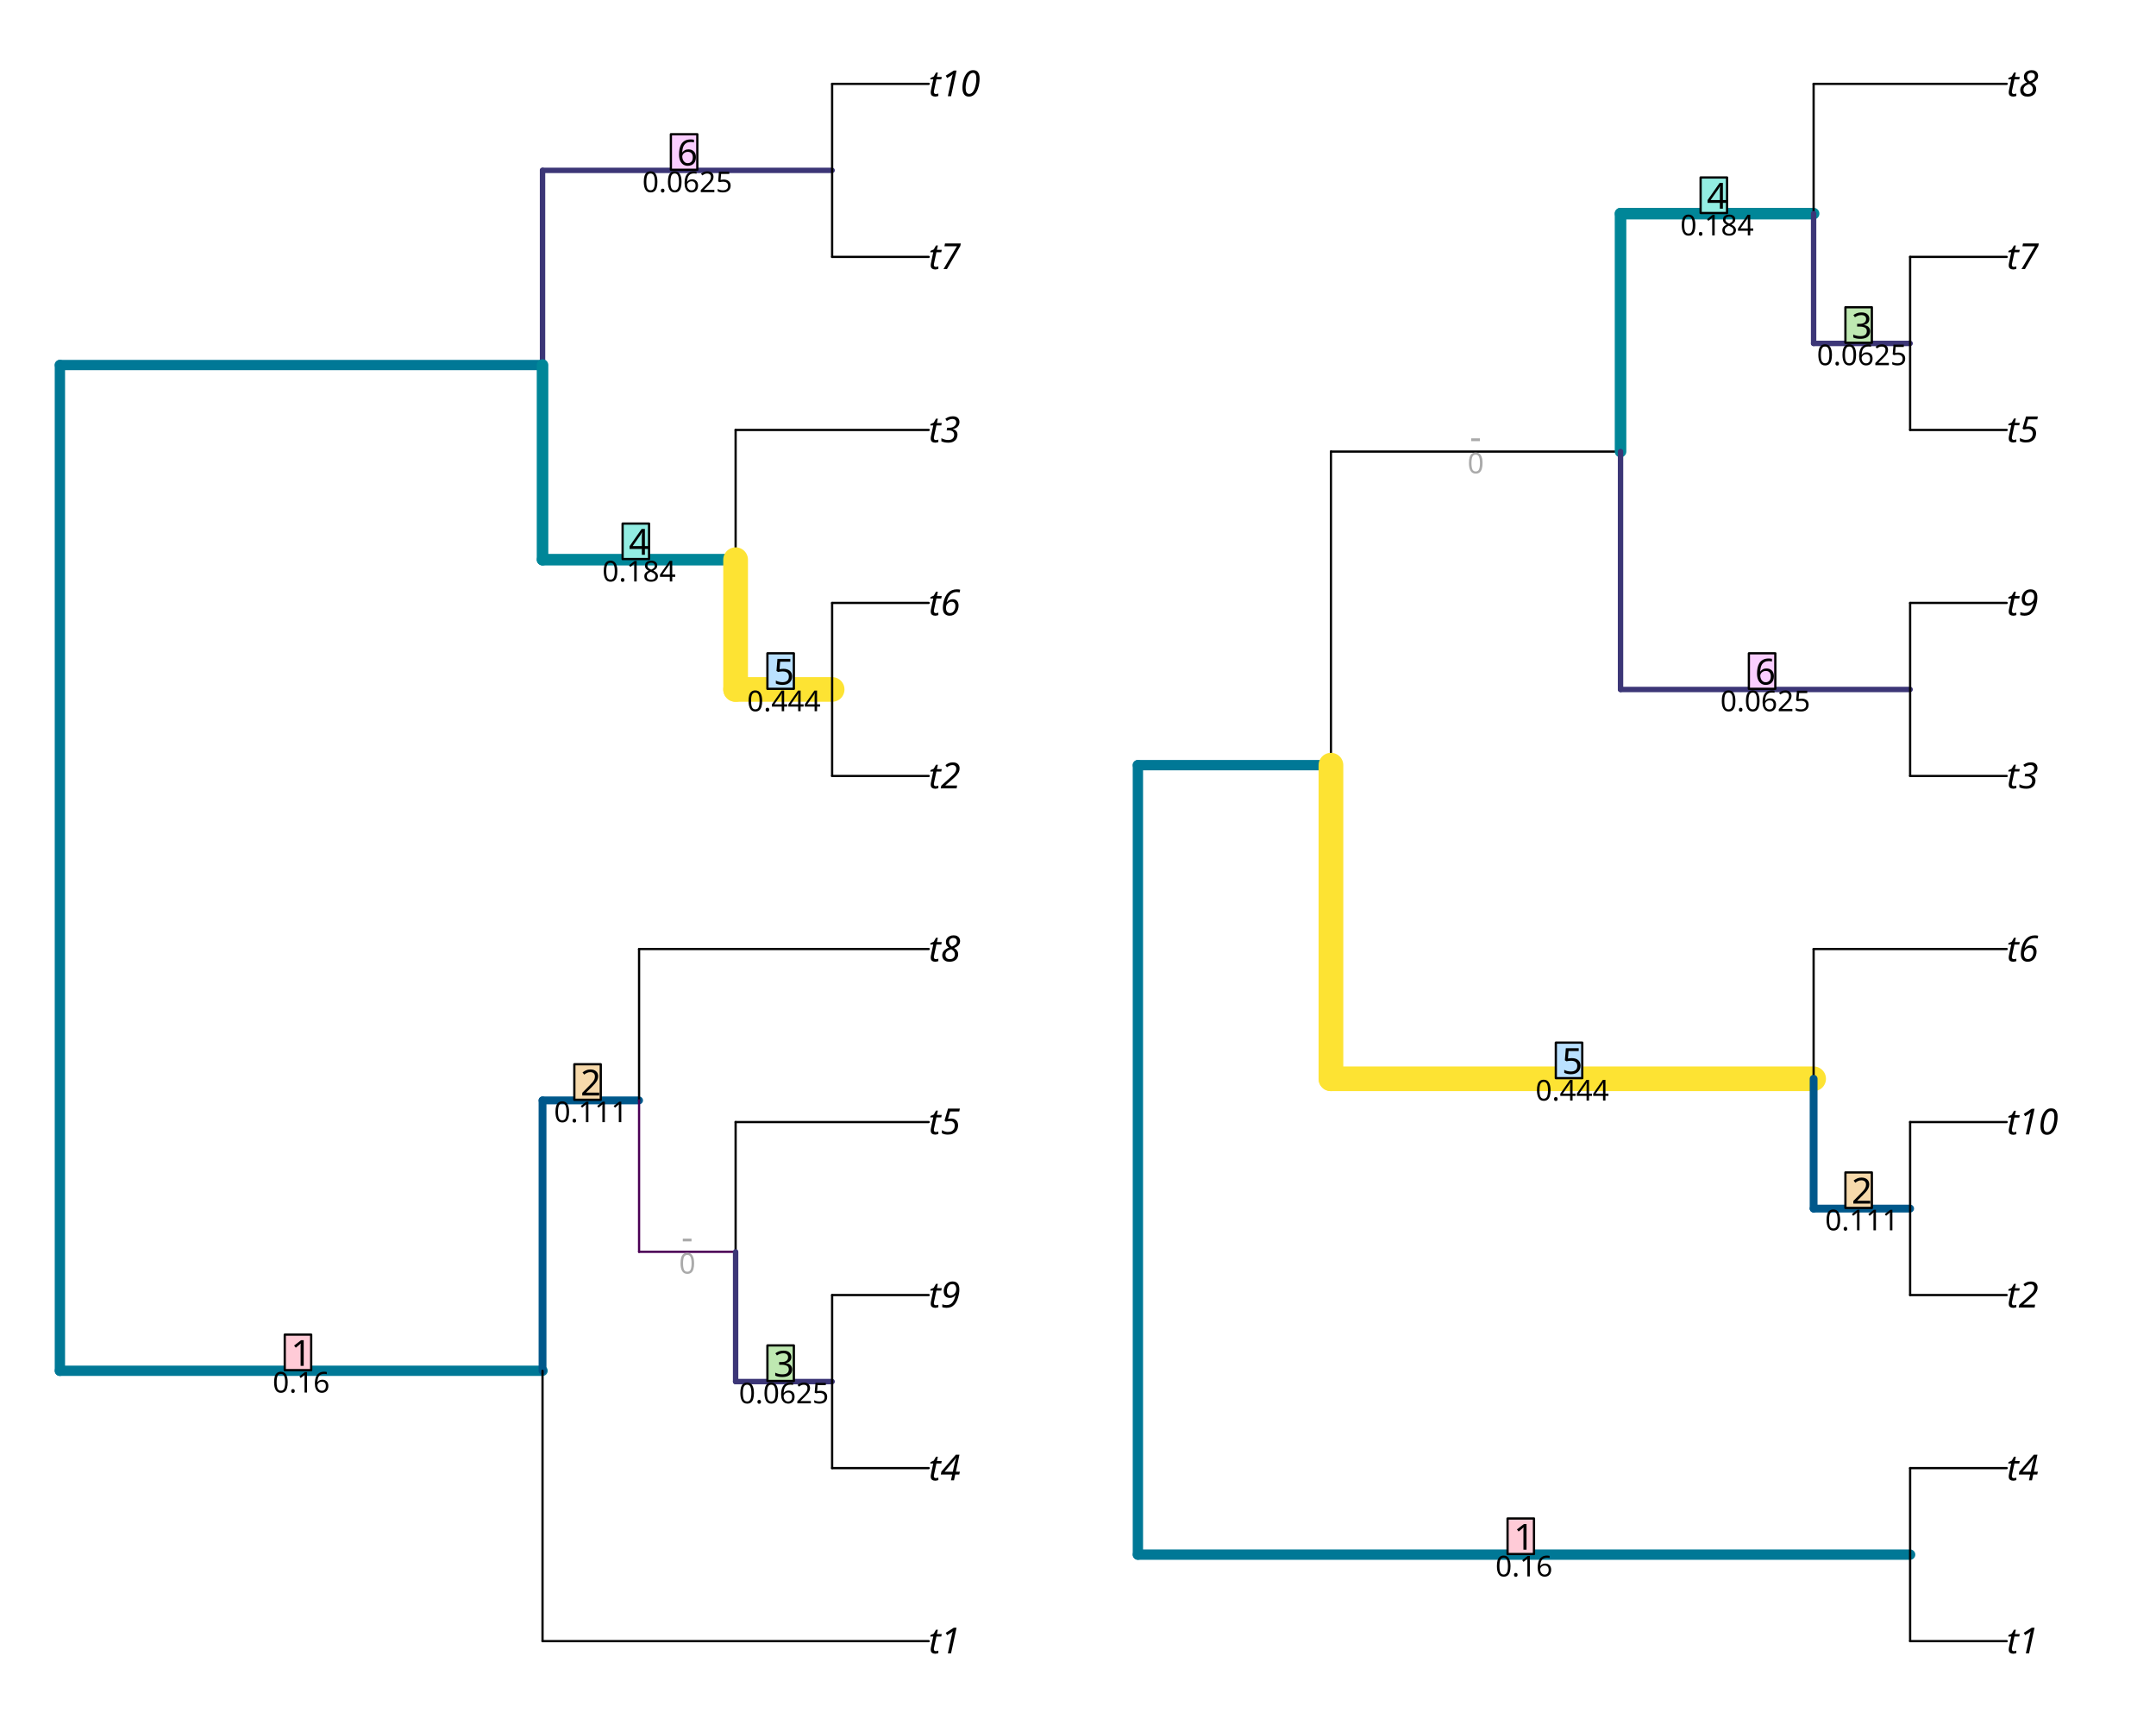
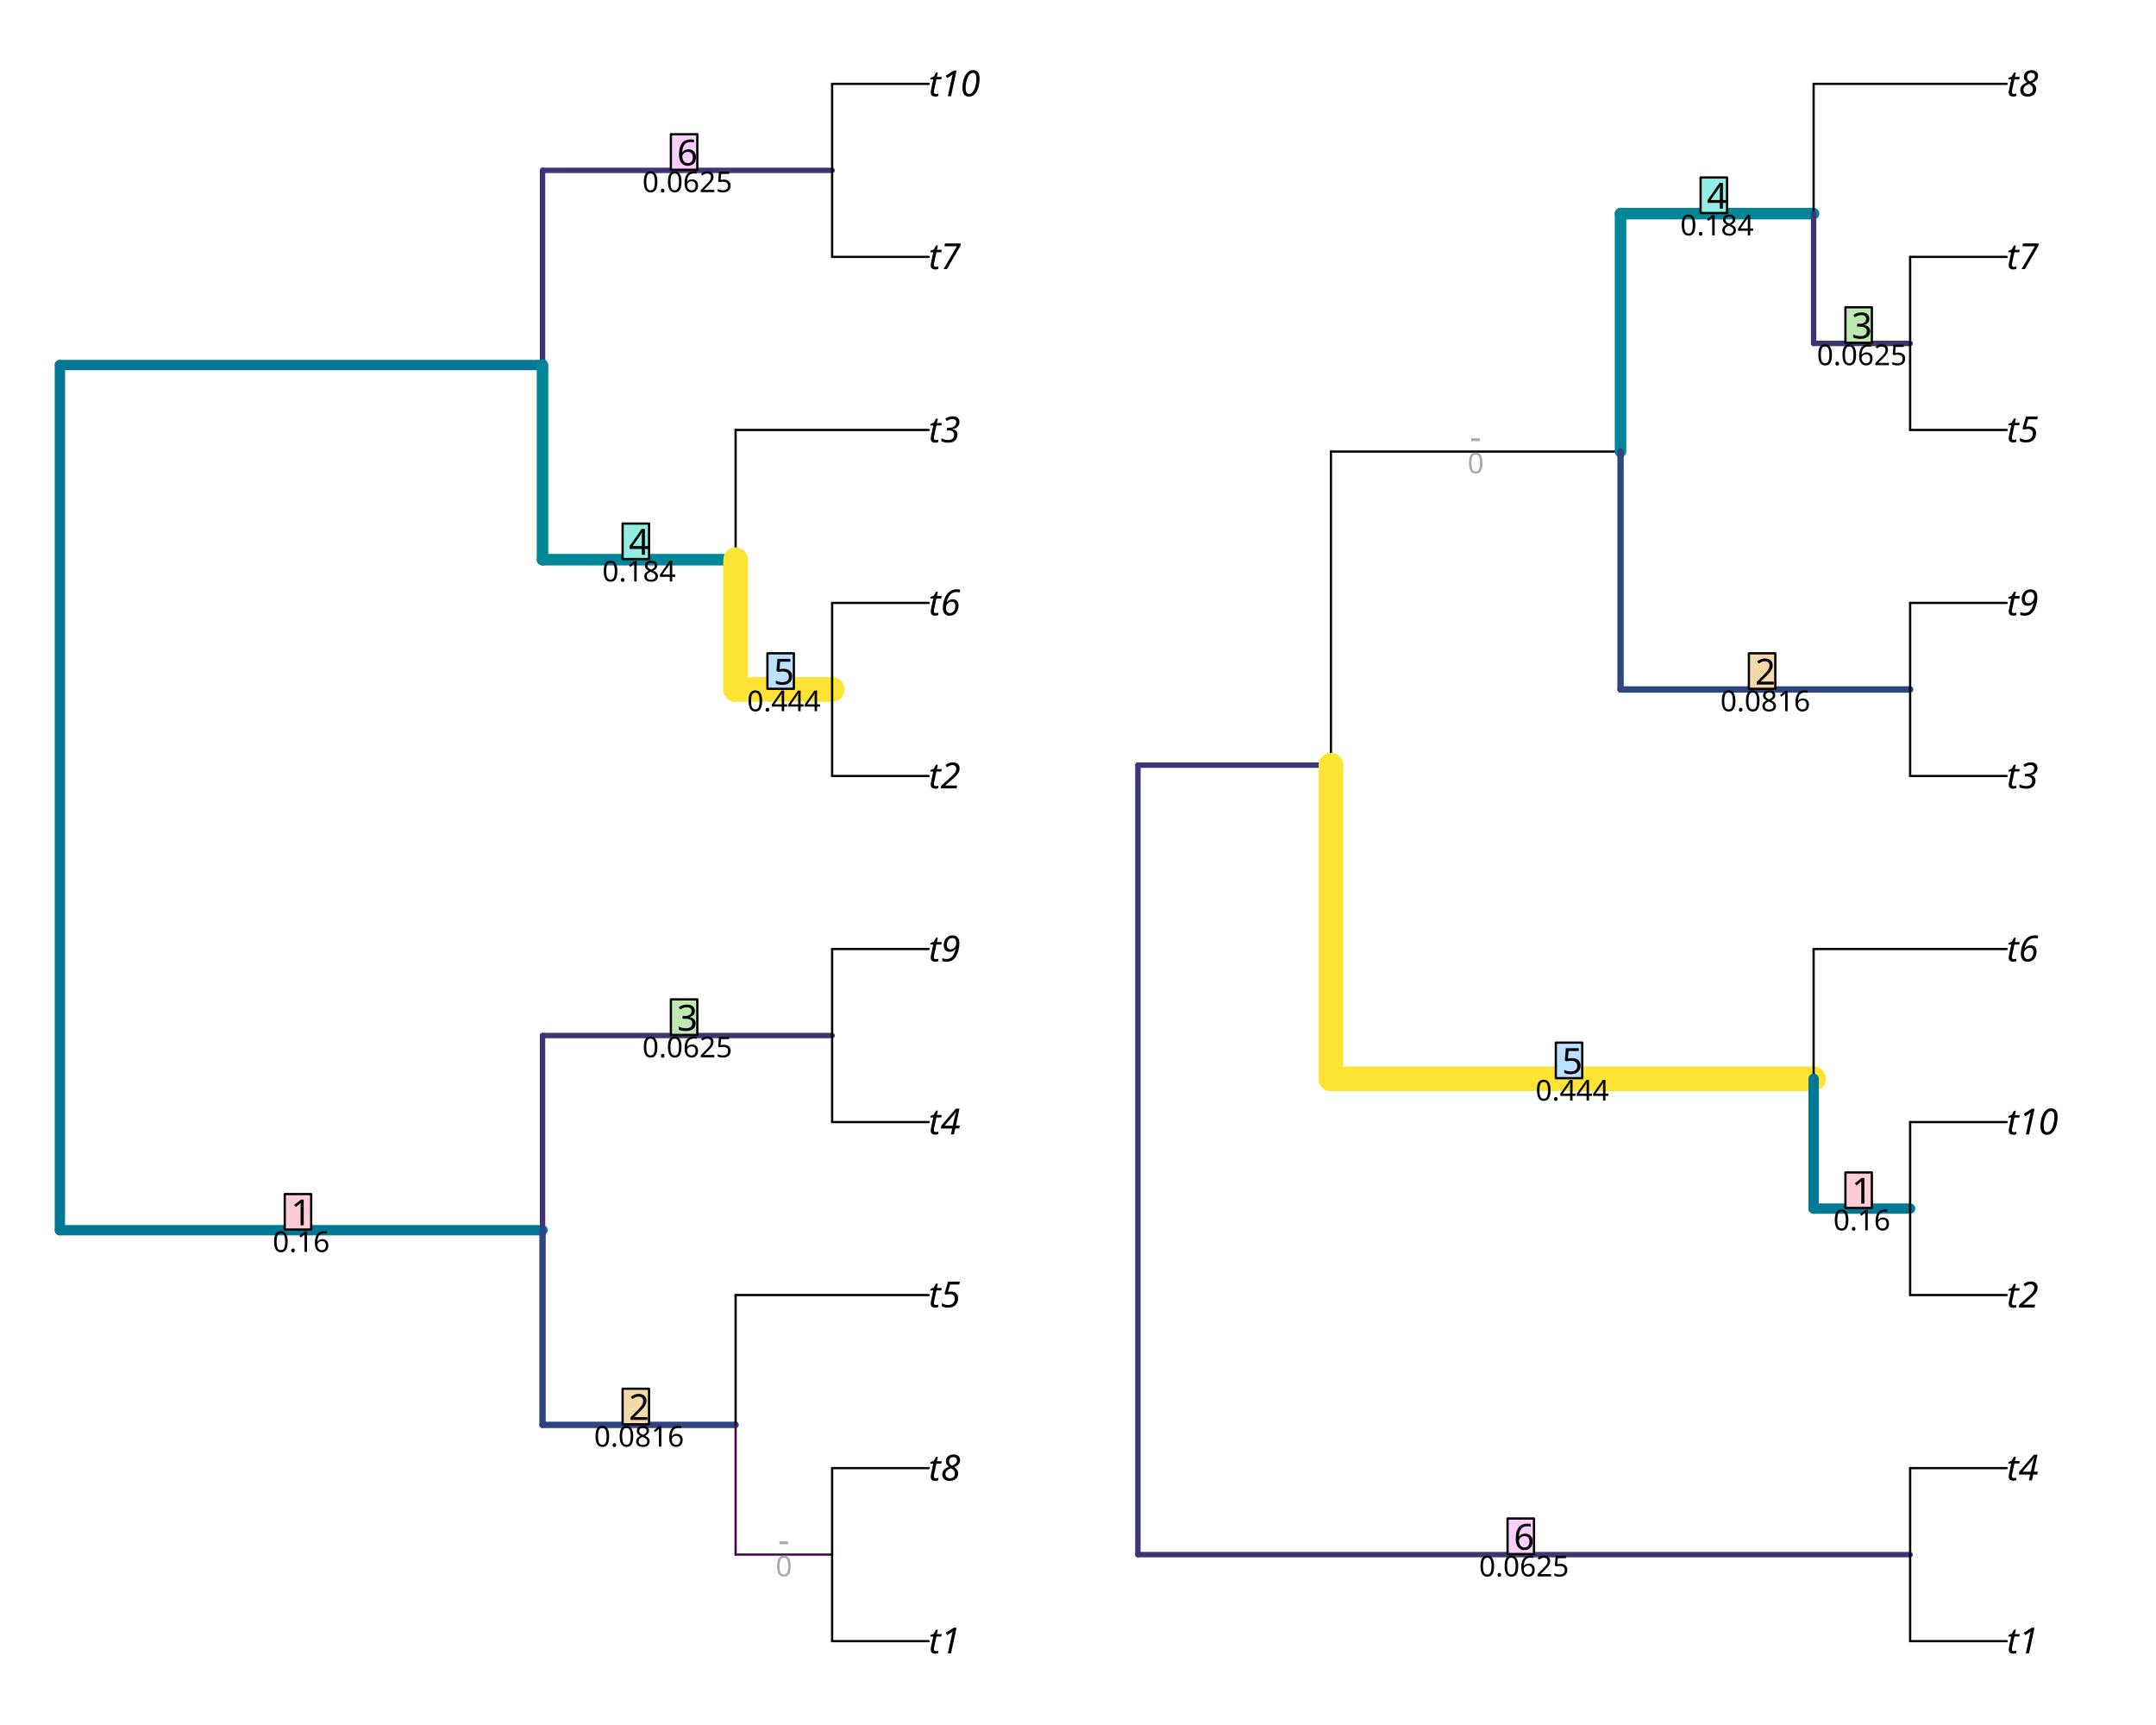
<svg xmlns="http://www.w3.org/2000/svg" class="svglite" data-engine-version="2.0" width="720.00pt" height="576.00pt" viewBox="0 0 720.00 576.00">
  <defs>
    <style type="text/css">
    .svglite line, .svglite polyline, .svglite polygon, .svglite path, .svglite rect, .svglite circle {
      fill: none;
      stroke: #000000;
      stroke-linecap: round;
      stroke-linejoin: round;
      stroke-miterlimit: 10.00;
    }
  </style>
  </defs>
  <rect width="100%" height="100%" style="stroke: none; fill: #FFFFFF;" />
  <defs>
    <clipPath id="cpMC4wMHw3MjAuMDB8MC4wMHw1NzYuMDA=">
      <rect x="0.00" y="0.00" width="720.00" height="576.00" />
    </clipPath>
  </defs>
  <g clip-path="url(#cpMC4wMHw3MjAuMDB8MC4wMHw1NzYuMDA=)">
</g>
  <defs>
    <clipPath id="cpMC4wMHwzNjAuMDB8MC4wMHw1NzYuMDA=">
      <rect x="0.00" y="0.00" width="360.00" height="576.00" />
    </clipPath>
  </defs>
  <g clip-path="url(#cpMC4wMHwzNjAuMDB8MC4wMHw1NzYuMDA=)">
</g>
  <defs>
    <clipPath id="cpNy4yMHwzNTIuODB8Ny4yMHw1NjguODA=">
      <rect x="7.20" y="7.20" width="345.60" height="561.60" />
    </clipPath>
  </defs>
  <g clip-path="url(#cpNy4yMHwzNTIuODB8Ny4yMHw1NjguODA=)">
-     <line x1="20.00" y1="457.72" x2="181.18" y2="457.72" style="stroke-width: 3.45; stroke: #007896;" />
-     <line x1="181.18" y1="548.00" x2="310.13" y2="548.00" style="stroke-width: 0.75;" />
-     <line x1="181.18" y1="367.44" x2="213.42" y2="367.44" style="stroke-width: 2.62; stroke: #00588B;" />
-     <line x1="213.42" y1="418.00" x2="245.66" y2="418.00" style="stroke-width: 0.75; stroke: #4B0055;" />
-     <line x1="245.66" y1="461.33" x2="277.89" y2="461.33" style="stroke-width: 1.81; stroke: #3C3677;" />
+     <line x1="20.00" y1="410.78" x2="181.18" y2="410.78" style="stroke-width: 3.45; stroke: #007896;" />
+     <line x1="181.18" y1="475.78" x2="245.66" y2="475.78" style="stroke-width: 2.13; stroke: #2F4480;" />
+     <line x1="245.66" y1="519.11" x2="277.89" y2="519.11" style="stroke-width: 0.75; stroke: #4B0055;" />
+     <line x1="277.89" y1="548.00" x2="310.13" y2="548.00" style="stroke-width: 0.75;" />
    <line x1="277.89" y1="490.22" x2="310.13" y2="490.22" style="stroke-width: 0.75;" />
-     <line x1="277.89" y1="432.44" x2="310.13" y2="432.44" style="stroke-width: 0.75;" />
-     <line x1="245.66" y1="374.67" x2="310.13" y2="374.67" style="stroke-width: 0.75;" />
-     <line x1="213.42" y1="316.89" x2="310.13" y2="316.89" style="stroke-width: 0.75;" />
+     <line x1="245.66" y1="432.44" x2="310.13" y2="432.44" style="stroke-width: 0.75;" />
+     <line x1="181.18" y1="345.78" x2="277.89" y2="345.78" style="stroke-width: 1.81; stroke: #3C3677;" />
+     <line x1="277.89" y1="374.67" x2="310.13" y2="374.67" style="stroke-width: 0.75;" />
+     <line x1="277.89" y1="316.89" x2="310.13" y2="316.89" style="stroke-width: 0.75;" />
    <line x1="20.00" y1="121.89" x2="181.18" y2="121.89" style="stroke-width: 3.45; stroke: #007896;" />
    <line x1="181.18" y1="186.89" x2="245.66" y2="186.89" style="stroke-width: 3.86; stroke: #008698;" />
    <line x1="245.66" y1="230.22" x2="277.89" y2="230.22" style="stroke-width: 8.25; stroke: #FDE333;" />
    <line x1="277.89" y1="259.11" x2="310.13" y2="259.11" style="stroke-width: 0.75;" />
    <line x1="277.89" y1="201.33" x2="310.13" y2="201.33" style="stroke-width: 0.75;" />
    <line x1="245.66" y1="143.56" x2="310.13" y2="143.56" style="stroke-width: 0.75;" />
    <line x1="181.18" y1="56.89" x2="277.89" y2="56.89" style="stroke-width: 1.81; stroke: #3C3677;" />
    <line x1="277.89" y1="85.78" x2="310.13" y2="85.78" style="stroke-width: 0.75;" />
    <line x1="277.89" y1="28.00" x2="310.13" y2="28.00" style="stroke-width: 0.75;" />
-     <line x1="20.00" y1="457.72" x2="20.00" y2="121.89" style="stroke-width: 3.45; stroke: #007896;" />
-     <line x1="181.18" y1="457.72" x2="181.18" y2="367.44" style="stroke-width: 2.62; stroke: #00588B;" />
-     <line x1="213.42" y1="367.44" x2="213.42" y2="316.89" style="stroke-width: 0.75;" />
-     <line x1="245.66" y1="418.00" x2="245.66" y2="374.67" style="stroke-width: 0.75;" />
-     <line x1="277.89" y1="490.22" x2="277.89" y2="432.44" style="stroke-width: 0.75;" />
+     <line x1="20.00" y1="410.78" x2="20.00" y2="121.89" style="stroke-width: 3.45; stroke: #007896;" />
+     <line x1="181.18" y1="410.78" x2="181.18" y2="345.78" style="stroke-width: 1.81; stroke: #3C3677;" />
+     <line x1="245.66" y1="475.78" x2="245.66" y2="432.44" style="stroke-width: 0.75;" />
+     <line x1="277.89" y1="548.00" x2="277.89" y2="490.22" style="stroke-width: 0.75;" />
+     <line x1="277.89" y1="374.67" x2="277.89" y2="316.89" style="stroke-width: 0.75;" />
    <line x1="181.18" y1="121.89" x2="181.18" y2="56.89" style="stroke-width: 1.81; stroke: #3C3677;" />
    <line x1="245.66" y1="186.89" x2="245.66" y2="143.56" style="stroke-width: 0.75;" />
    <line x1="277.89" y1="259.11" x2="277.89" y2="201.33" style="stroke-width: 0.75;" />
    <line x1="277.89" y1="85.78" x2="277.89" y2="28.00" style="stroke-width: 0.75;" />
-     <line x1="181.18" y1="548.00" x2="181.18" y2="457.72" style="stroke-width: 0.75;" />
-     <line x1="213.42" y1="418.00" x2="213.42" y2="367.44" style="stroke-width: 0.75; stroke: #4B0055;" />
-     <line x1="245.66" y1="461.33" x2="245.66" y2="418.00" style="stroke-width: 1.81; stroke: #3C3677;" />
+     <line x1="181.18" y1="475.78" x2="181.18" y2="410.78" style="stroke-width: 2.13; stroke: #2F4480;" />
+     <line x1="245.66" y1="519.11" x2="245.66" y2="475.78" style="stroke-width: 0.75; stroke: #4B0055;" />
    <line x1="181.18" y1="186.89" x2="181.18" y2="121.89" style="stroke-width: 3.86; stroke: #008698;" />
    <line x1="245.66" y1="230.22" x2="245.66" y2="186.89" style="stroke-width: 8.25; stroke: #FDE333;" />
    <text x="310.13" y="552.08" style="font-size: 12.00px; font-style: italic; font-family: sans;" textLength="10.01px" lengthAdjust="spacingAndGlyphs">t1</text>
    <text x="310.13" y="263.25" style="font-size: 12.00px; font-style: italic; font-family: sans;" textLength="10.01px" lengthAdjust="spacingAndGlyphs">t2</text>
    <text x="310.13" y="147.69" style="font-size: 12.00px; font-style: italic; font-family: sans;" textLength="10.01px" lengthAdjust="spacingAndGlyphs">t3</text>
-     <text x="310.13" y="494.30" style="font-size: 12.00px; font-style: italic; font-family: sans;" textLength="10.01px" lengthAdjust="spacingAndGlyphs">t4</text>
-     <text x="310.13" y="378.74" style="font-size: 12.00px; font-style: italic; font-family: sans;" textLength="10.01px" lengthAdjust="spacingAndGlyphs">t5</text>
+     <text x="310.13" y="378.75" style="font-size: 12.00px; font-style: italic; font-family: sans;" textLength="10.01px" lengthAdjust="spacingAndGlyphs">t4</text>
+     <text x="310.13" y="436.52" style="font-size: 12.00px; font-style: italic; font-family: sans;" textLength="10.01px" lengthAdjust="spacingAndGlyphs">t5</text>
    <text x="310.13" y="205.47" style="font-size: 12.00px; font-style: italic; font-family: sans;" textLength="10.01px" lengthAdjust="spacingAndGlyphs">t6</text>
    <text x="310.13" y="89.86" style="font-size: 12.00px; font-style: italic; font-family: sans;" textLength="10.01px" lengthAdjust="spacingAndGlyphs">t7</text>
-     <text x="310.13" y="321.02" style="font-size: 12.00px; font-style: italic; font-family: sans;" textLength="10.01px" lengthAdjust="spacingAndGlyphs">t8</text>
-     <text x="310.13" y="436.58" style="font-size: 12.00px; font-style: italic; font-family: sans;" textLength="10.01px" lengthAdjust="spacingAndGlyphs">t9</text>
+     <text x="310.13" y="494.36" style="font-size: 12.00px; font-style: italic; font-family: sans;" textLength="10.01px" lengthAdjust="spacingAndGlyphs">t8</text>
+     <text x="310.13" y="321.02" style="font-size: 12.00px; font-style: italic; font-family: sans;" textLength="10.01px" lengthAdjust="spacingAndGlyphs">t9</text>
    <text x="310.13" y="32.13" style="font-size: 12.00px; font-style: italic; font-family: sans;" textLength="16.68px" lengthAdjust="spacingAndGlyphs">t10</text>
-     <rect x="95.09" y="445.65" width="8.83" height="11.86" style="stroke-width: 0.75; fill: #FFCBD7;" />
-     <rect x="191.80" y="355.37" width="8.83" height="11.86" style="stroke-width: 0.75; fill: #F6D9AB;" />
-     <rect x="256.28" y="449.26" width="8.83" height="11.86" style="stroke-width: 0.75; fill: #BEE8B1;" />
+     <rect x="95.09" y="398.71" width="8.83" height="11.86" style="stroke-width: 0.75; fill: #FFCBD7;" />
+     <rect x="207.92" y="463.71" width="8.83" height="11.86" style="stroke-width: 0.75; fill: #F6D9AB;" />
+     <rect x="224.04" y="333.71" width="8.83" height="11.86" style="stroke-width: 0.75; fill: #BEE8B1;" />
    <rect x="207.92" y="174.82" width="8.83" height="11.86" style="stroke-width: 0.75; fill: #92EDE2;" />
    <rect x="256.28" y="218.15" width="8.83" height="11.86" style="stroke-width: 0.75; fill: #BAE1FF;" />
    <rect x="224.04" y="44.82" width="8.83" height="11.86" style="stroke-width: 0.75; fill: #FACEFF;" />
-     <text x="100.59" y="456.07" text-anchor="middle" style="font-size: 12.00px; font-family: sans;" textLength="6.67px" lengthAdjust="spacingAndGlyphs">1</text>
-     <text x="197.30" y="365.79" text-anchor="middle" style="font-size: 12.00px; font-family: sans;" textLength="6.67px" lengthAdjust="spacingAndGlyphs">2</text>
-     <text x="261.78" y="459.68" text-anchor="middle" style="font-size: 12.00px; font-family: sans;" textLength="6.67px" lengthAdjust="spacingAndGlyphs">3</text>
+     <text x="100.59" y="409.13" text-anchor="middle" style="font-size: 12.00px; font-family: sans;" textLength="6.67px" lengthAdjust="spacingAndGlyphs">1</text>
+     <text x="213.42" y="474.13" text-anchor="middle" style="font-size: 12.00px; font-family: sans;" textLength="6.67px" lengthAdjust="spacingAndGlyphs">2</text>
+     <text x="229.54" y="344.13" text-anchor="middle" style="font-size: 12.00px; font-family: sans;" textLength="6.67px" lengthAdjust="spacingAndGlyphs">3</text>
    <text x="213.42" y="185.24" text-anchor="middle" style="font-size: 12.00px; font-family: sans;" textLength="6.67px" lengthAdjust="spacingAndGlyphs">4</text>
    <text x="261.78" y="228.57" text-anchor="middle" style="font-size: 12.00px; font-family: sans;" textLength="6.67px" lengthAdjust="spacingAndGlyphs">5</text>
    <text x="229.54" y="55.24" text-anchor="middle" style="font-size: 12.00px; font-family: sans;" textLength="6.67px" lengthAdjust="spacingAndGlyphs">6</text>
-     <text x="100.59" y="464.99" text-anchor="middle" style="font-size: 9.60px; font-family: sans;" textLength="18.69px" lengthAdjust="spacingAndGlyphs">0.16</text>
-     <text x="197.30" y="374.71" text-anchor="middle" style="font-size: 9.60px; font-family: sans;" textLength="24.02px" lengthAdjust="spacingAndGlyphs">0.111</text>
-     <text x="261.78" y="468.60" text-anchor="middle" style="font-size: 9.60px; font-family: sans;" textLength="29.36px" lengthAdjust="spacingAndGlyphs">0.0625</text>
+     <text x="100.59" y="418.05" text-anchor="middle" style="font-size: 9.60px; font-family: sans;" textLength="18.69px" lengthAdjust="spacingAndGlyphs">0.16</text>
+     <text x="213.42" y="483.05" text-anchor="middle" style="font-size: 9.60px; font-family: sans;" textLength="29.36px" lengthAdjust="spacingAndGlyphs">0.0816</text>
+     <text x="229.54" y="353.05" text-anchor="middle" style="font-size: 9.60px; font-family: sans;" textLength="29.36px" lengthAdjust="spacingAndGlyphs">0.0625</text>
    <text x="213.42" y="194.16" text-anchor="middle" style="font-size: 9.60px; font-family: sans;" textLength="24.02px" lengthAdjust="spacingAndGlyphs">0.184</text>
    <text x="261.78" y="237.49" text-anchor="middle" style="font-size: 9.60px; font-family: sans;" textLength="24.02px" lengthAdjust="spacingAndGlyphs">0.444</text>
    <text x="229.54" y="64.16" text-anchor="middle" style="font-size: 9.60px; font-family: sans;" textLength="29.36px" lengthAdjust="spacingAndGlyphs">0.0625</text>
-     <text x="227.54" y="417.27" style="font-size: 12.00px; fill: #AAAAAA; font-family: sans;" textLength="4.00px" lengthAdjust="spacingAndGlyphs">-</text>
-     <text x="229.54" y="425.27" text-anchor="middle" style="font-size: 9.60px; fill: #AAAAAA; font-family: sans;" textLength="5.34px" lengthAdjust="spacingAndGlyphs">0</text>
+     <text x="259.78" y="518.38" style="font-size: 12.00px; fill: #AAAAAA; font-family: sans;" textLength="4.00px" lengthAdjust="spacingAndGlyphs">-</text>
+     <text x="261.78" y="526.38" text-anchor="middle" style="font-size: 9.60px; fill: #AAAAAA; font-family: sans;" textLength="5.34px" lengthAdjust="spacingAndGlyphs">0</text>
  </g>
  <defs>
    <clipPath id="cpMzY3LjIwfDcxMi44MHw3LjIwfDU2OC44MA==">
      <rect x="367.20" y="7.20" width="345.60" height="561.60" />
    </clipPath>
  </defs>
  <g clip-path="url(#cpMzY3LjIwfDcxMi44MHw3LjIwfDU2OC44MA==)">
</g>
  <defs>
    <clipPath id="cpMzYwLjAwfDcyMC4wMHwwLjAwfDU3Ni4wMA==">
      <rect x="360.00" y="0.00" width="360.00" height="576.00" />
    </clipPath>
  </defs>
  <g clip-path="url(#cpMzYwLjAwfDcyMC4wMHwwLjAwfDU3Ni4wMA==)">
</g>
  <g clip-path="url(#cpMzY3LjIwfDcxMi44MHw3LjIwfDU2OC44MA==)">
-     <line x1="380.00" y1="519.11" x2="637.89" y2="519.11" style="stroke-width: 3.45; stroke: #007896;" />
+     <line x1="380.00" y1="519.11" x2="637.89" y2="519.11" style="stroke-width: 1.81; stroke: #3C3677;" />
    <line x1="637.89" y1="548.00" x2="670.13" y2="548.00" style="stroke-width: 0.75;" />
    <line x1="637.89" y1="490.22" x2="670.13" y2="490.22" style="stroke-width: 0.75;" />
-     <line x1="380.00" y1="255.50" x2="444.47" y2="255.50" style="stroke-width: 3.45; stroke: #007896;" />
+     <line x1="380.00" y1="255.50" x2="444.47" y2="255.50" style="stroke-width: 1.81; stroke: #3C3677;" />
    <line x1="444.47" y1="360.22" x2="605.66" y2="360.22" style="stroke-width: 8.25; stroke: #FDE333;" />
-     <line x1="605.66" y1="403.56" x2="637.89" y2="403.56" style="stroke-width: 2.62; stroke: #00588B;" />
+     <line x1="605.66" y1="403.56" x2="637.89" y2="403.56" style="stroke-width: 3.45; stroke: #007896;" />
    <line x1="637.89" y1="432.44" x2="670.13" y2="432.44" style="stroke-width: 0.75;" />
    <line x1="637.89" y1="374.67" x2="670.13" y2="374.67" style="stroke-width: 0.75;" />
    <line x1="605.66" y1="316.89" x2="670.13" y2="316.89" style="stroke-width: 0.75;" />
    <line x1="444.47" y1="150.78" x2="541.18" y2="150.78" style="stroke-width: 0.75;" />
-     <line x1="541.18" y1="230.22" x2="637.89" y2="230.22" style="stroke-width: 1.81; stroke: #3C3677;" />
+     <line x1="541.18" y1="230.22" x2="637.89" y2="230.22" style="stroke-width: 2.13; stroke: #2F4480;" />
    <line x1="637.89" y1="259.11" x2="670.13" y2="259.11" style="stroke-width: 0.75;" />
    <line x1="637.89" y1="201.33" x2="670.13" y2="201.33" style="stroke-width: 0.75;" />
    <line x1="541.18" y1="71.33" x2="605.66" y2="71.33" style="stroke-width: 3.86; stroke: #008698;" />
    <line x1="605.66" y1="114.67" x2="637.89" y2="114.67" style="stroke-width: 1.81; stroke: #3C3677;" />
    <line x1="637.89" y1="143.56" x2="670.13" y2="143.56" style="stroke-width: 0.75;" />
    <line x1="637.89" y1="85.78" x2="670.13" y2="85.78" style="stroke-width: 0.75;" />
    <line x1="605.66" y1="28.00" x2="670.13" y2="28.00" style="stroke-width: 0.75;" />
-     <line x1="380.00" y1="519.11" x2="380.00" y2="255.50" style="stroke-width: 3.45; stroke: #007896;" />
+     <line x1="380.00" y1="519.11" x2="380.00" y2="255.50" style="stroke-width: 1.81; stroke: #3C3677;" />
    <line x1="637.89" y1="548.00" x2="637.89" y2="490.22" style="stroke-width: 0.75;" />
    <line x1="444.47" y1="255.50" x2="444.47" y2="150.78" style="stroke-width: 0.75;" />
    <line x1="605.66" y1="360.22" x2="605.66" y2="316.89" style="stroke-width: 0.75;" />
    <line x1="637.89" y1="432.44" x2="637.89" y2="374.67" style="stroke-width: 0.75;" />
    <line x1="541.18" y1="150.78" x2="541.18" y2="71.33" style="stroke-width: 3.86; stroke: #008698;" />
    <line x1="637.89" y1="259.11" x2="637.89" y2="201.33" style="stroke-width: 0.75;" />
    <line x1="605.66" y1="71.33" x2="605.66" y2="28.00" style="stroke-width: 0.75;" />
    <line x1="637.89" y1="143.56" x2="637.89" y2="85.78" style="stroke-width: 0.75;" />
    <line x1="444.47" y1="360.22" x2="444.47" y2="255.50" style="stroke-width: 8.25; stroke: #FDE333;" />
-     <line x1="605.66" y1="403.56" x2="605.66" y2="360.22" style="stroke-width: 2.62; stroke: #00588B;" />
-     <line x1="541.18" y1="230.22" x2="541.18" y2="150.78" style="stroke-width: 1.81; stroke: #3C3677;" />
+     <line x1="605.66" y1="403.56" x2="605.66" y2="360.22" style="stroke-width: 3.45; stroke: #007896;" />
+     <line x1="541.18" y1="230.22" x2="541.18" y2="150.78" style="stroke-width: 2.13; stroke: #2F4480;" />
    <line x1="605.66" y1="114.67" x2="605.66" y2="71.33" style="stroke-width: 1.81; stroke: #3C3677;" />
    <text x="670.13" y="552.08" style="font-size: 12.00px; font-style: italic; font-family: sans;" textLength="10.01px" lengthAdjust="spacingAndGlyphs">t1</text>
    <text x="670.13" y="436.59" style="font-size: 12.00px; font-style: italic; font-family: sans;" textLength="10.01px" lengthAdjust="spacingAndGlyphs">t2</text>
    <text x="670.13" y="263.24" style="font-size: 12.00px; font-style: italic; font-family: sans;" textLength="10.01px" lengthAdjust="spacingAndGlyphs">t3</text>
    <text x="670.13" y="494.30" style="font-size: 12.00px; font-style: italic; font-family: sans;" textLength="10.01px" lengthAdjust="spacingAndGlyphs">t4</text>
    <text x="670.13" y="147.63" style="font-size: 12.00px; font-style: italic; font-family: sans;" textLength="10.01px" lengthAdjust="spacingAndGlyphs">t5</text>
    <text x="670.13" y="321.02" style="font-size: 12.00px; font-style: italic; font-family: sans;" textLength="10.01px" lengthAdjust="spacingAndGlyphs">t6</text>
    <text x="670.13" y="89.86" style="font-size: 12.00px; font-style: italic; font-family: sans;" textLength="10.01px" lengthAdjust="spacingAndGlyphs">t7</text>
    <text x="670.13" y="32.13" style="font-size: 12.00px; font-style: italic; font-family: sans;" textLength="10.01px" lengthAdjust="spacingAndGlyphs">t8</text>
    <text x="670.13" y="205.47" style="font-size: 12.00px; font-style: italic; font-family: sans;" textLength="10.01px" lengthAdjust="spacingAndGlyphs">t9</text>
    <text x="670.13" y="378.80" style="font-size: 12.00px; font-style: italic; font-family: sans;" textLength="16.68px" lengthAdjust="spacingAndGlyphs">t10</text>
-     <rect x="503.45" y="507.04" width="8.83" height="11.86" style="stroke-width: 0.75; fill: #FFCBD7;" />
-     <rect x="616.28" y="391.49" width="8.83" height="11.86" style="stroke-width: 0.75; fill: #F6D9AB;" />
+     <rect x="616.28" y="391.49" width="8.83" height="11.86" style="stroke-width: 0.75; fill: #FFCBD7;" />
+     <rect x="584.04" y="218.15" width="8.83" height="11.86" style="stroke-width: 0.75; fill: #F6D9AB;" />
    <rect x="616.28" y="102.60" width="8.83" height="11.86" style="stroke-width: 0.75; fill: #BEE8B1;" />
    <rect x="567.92" y="59.26" width="8.83" height="11.86" style="stroke-width: 0.75; fill: #92EDE2;" />
    <rect x="519.57" y="348.15" width="8.83" height="11.86" style="stroke-width: 0.75; fill: #BAE1FF;" />
-     <rect x="584.04" y="218.15" width="8.83" height="11.86" style="stroke-width: 0.75; fill: #FACEFF;" />
-     <text x="508.95" y="517.46" text-anchor="middle" style="font-size: 12.00px; font-family: sans;" textLength="6.67px" lengthAdjust="spacingAndGlyphs">1</text>
-     <text x="621.78" y="401.90" text-anchor="middle" style="font-size: 12.00px; font-family: sans;" textLength="6.67px" lengthAdjust="spacingAndGlyphs">2</text>
+     <rect x="503.45" y="507.04" width="8.83" height="11.86" style="stroke-width: 0.75; fill: #FACEFF;" />
+     <text x="621.78" y="401.90" text-anchor="middle" style="font-size: 12.00px; font-family: sans;" textLength="6.67px" lengthAdjust="spacingAndGlyphs">1</text>
+     <text x="589.54" y="228.57" text-anchor="middle" style="font-size: 12.00px; font-family: sans;" textLength="6.67px" lengthAdjust="spacingAndGlyphs">2</text>
    <text x="621.78" y="113.01" text-anchor="middle" style="font-size: 12.00px; font-family: sans;" textLength="6.67px" lengthAdjust="spacingAndGlyphs">3</text>
    <text x="573.42" y="69.68" text-anchor="middle" style="font-size: 12.00px; font-family: sans;" textLength="6.67px" lengthAdjust="spacingAndGlyphs">4</text>
    <text x="525.07" y="358.57" text-anchor="middle" style="font-size: 12.00px; font-family: sans;" textLength="6.67px" lengthAdjust="spacingAndGlyphs">5</text>
-     <text x="589.54" y="228.57" text-anchor="middle" style="font-size: 12.00px; font-family: sans;" textLength="6.67px" lengthAdjust="spacingAndGlyphs">6</text>
-     <text x="508.95" y="526.38" text-anchor="middle" style="font-size: 9.60px; font-family: sans;" textLength="18.69px" lengthAdjust="spacingAndGlyphs">0.16</text>
-     <text x="621.78" y="410.82" text-anchor="middle" style="font-size: 9.60px; font-family: sans;" textLength="24.02px" lengthAdjust="spacingAndGlyphs">0.111</text>
+     <text x="508.95" y="517.46" text-anchor="middle" style="font-size: 12.00px; font-family: sans;" textLength="6.67px" lengthAdjust="spacingAndGlyphs">6</text>
+     <text x="621.78" y="410.82" text-anchor="middle" style="font-size: 9.60px; font-family: sans;" textLength="18.69px" lengthAdjust="spacingAndGlyphs">0.16</text>
+     <text x="589.54" y="237.49" text-anchor="middle" style="font-size: 9.60px; font-family: sans;" textLength="29.36px" lengthAdjust="spacingAndGlyphs">0.0816</text>
    <text x="621.78" y="121.93" text-anchor="middle" style="font-size: 9.60px; font-family: sans;" textLength="29.36px" lengthAdjust="spacingAndGlyphs">0.0625</text>
    <text x="573.42" y="78.60" text-anchor="middle" style="font-size: 9.60px; font-family: sans;" textLength="24.02px" lengthAdjust="spacingAndGlyphs">0.184</text>
    <text x="525.07" y="367.49" text-anchor="middle" style="font-size: 9.60px; font-family: sans;" textLength="24.02px" lengthAdjust="spacingAndGlyphs">0.444</text>
-     <text x="589.54" y="237.49" text-anchor="middle" style="font-size: 9.60px; font-family: sans;" textLength="29.36px" lengthAdjust="spacingAndGlyphs">0.0625</text>
+     <text x="508.95" y="526.38" text-anchor="middle" style="font-size: 9.60px; font-family: sans;" textLength="29.36px" lengthAdjust="spacingAndGlyphs">0.0625</text>
    <text x="490.83" y="150.05" style="font-size: 12.00px; fill: #AAAAAA; font-family: sans;" textLength="4.00px" lengthAdjust="spacingAndGlyphs">-</text>
    <text x="492.83" y="158.05" text-anchor="middle" style="font-size: 9.60px; fill: #AAAAAA; font-family: sans;" textLength="5.34px" lengthAdjust="spacingAndGlyphs">0</text>
  </g>
</svg>
